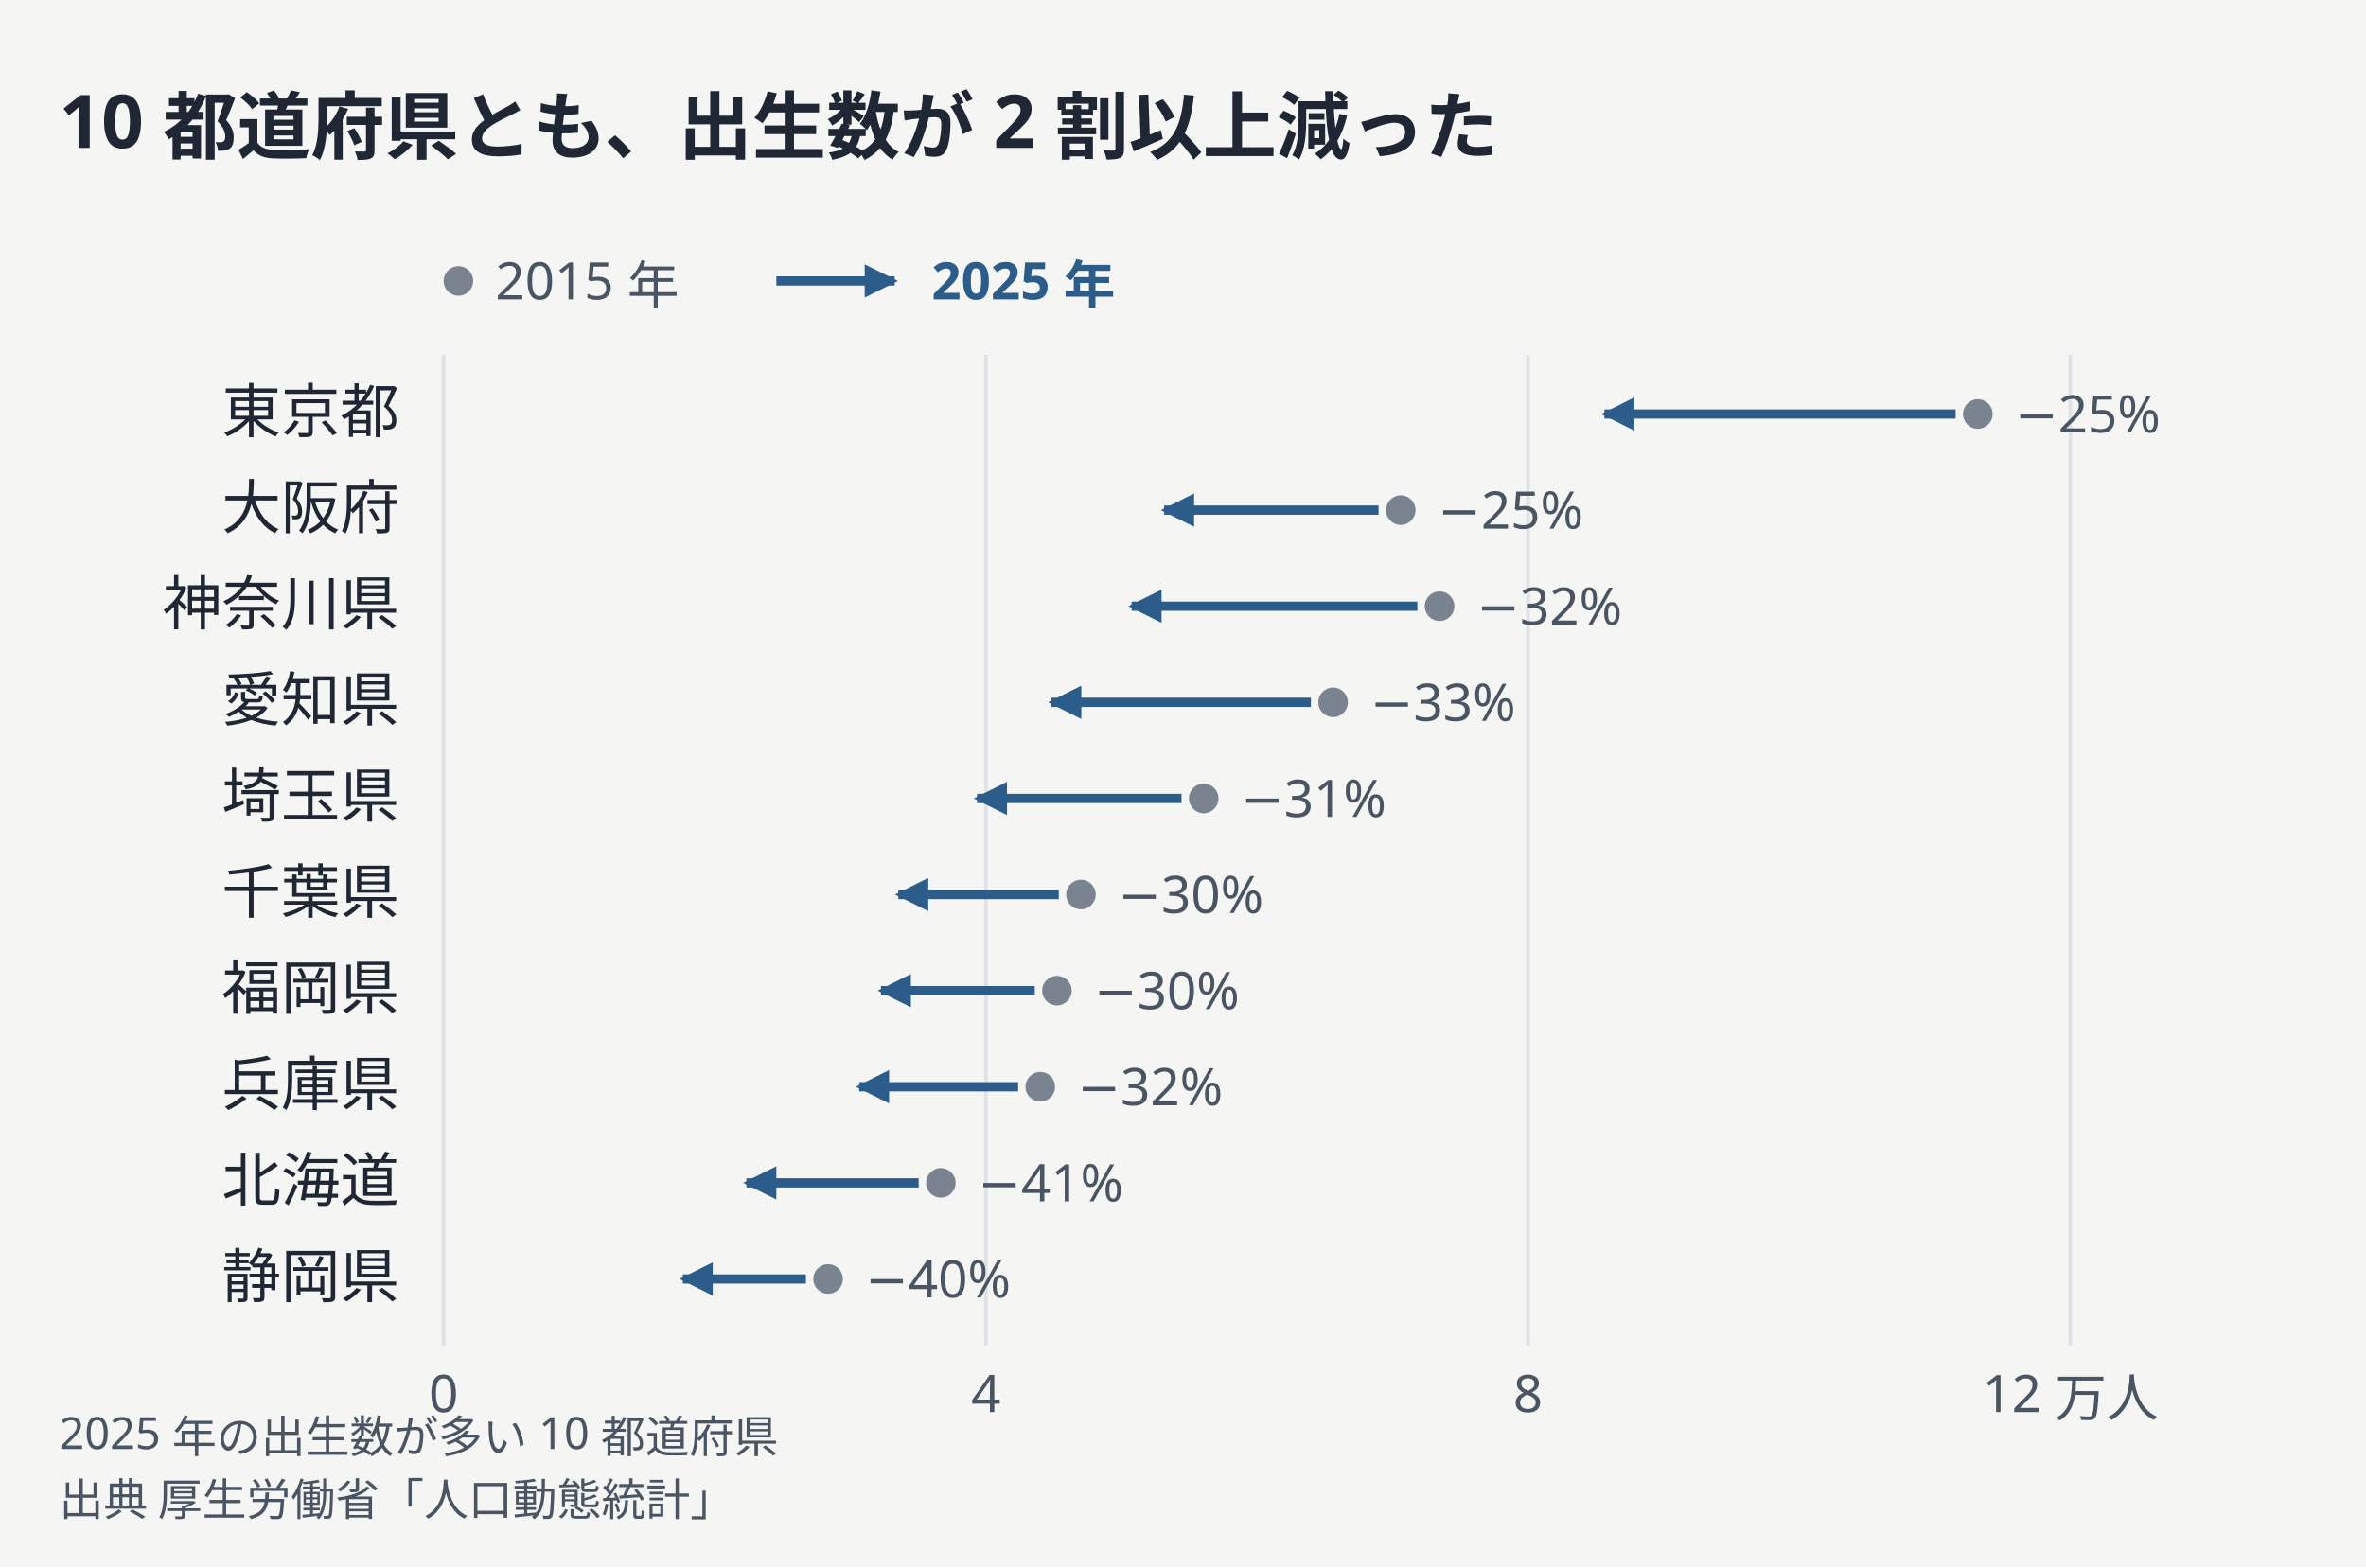
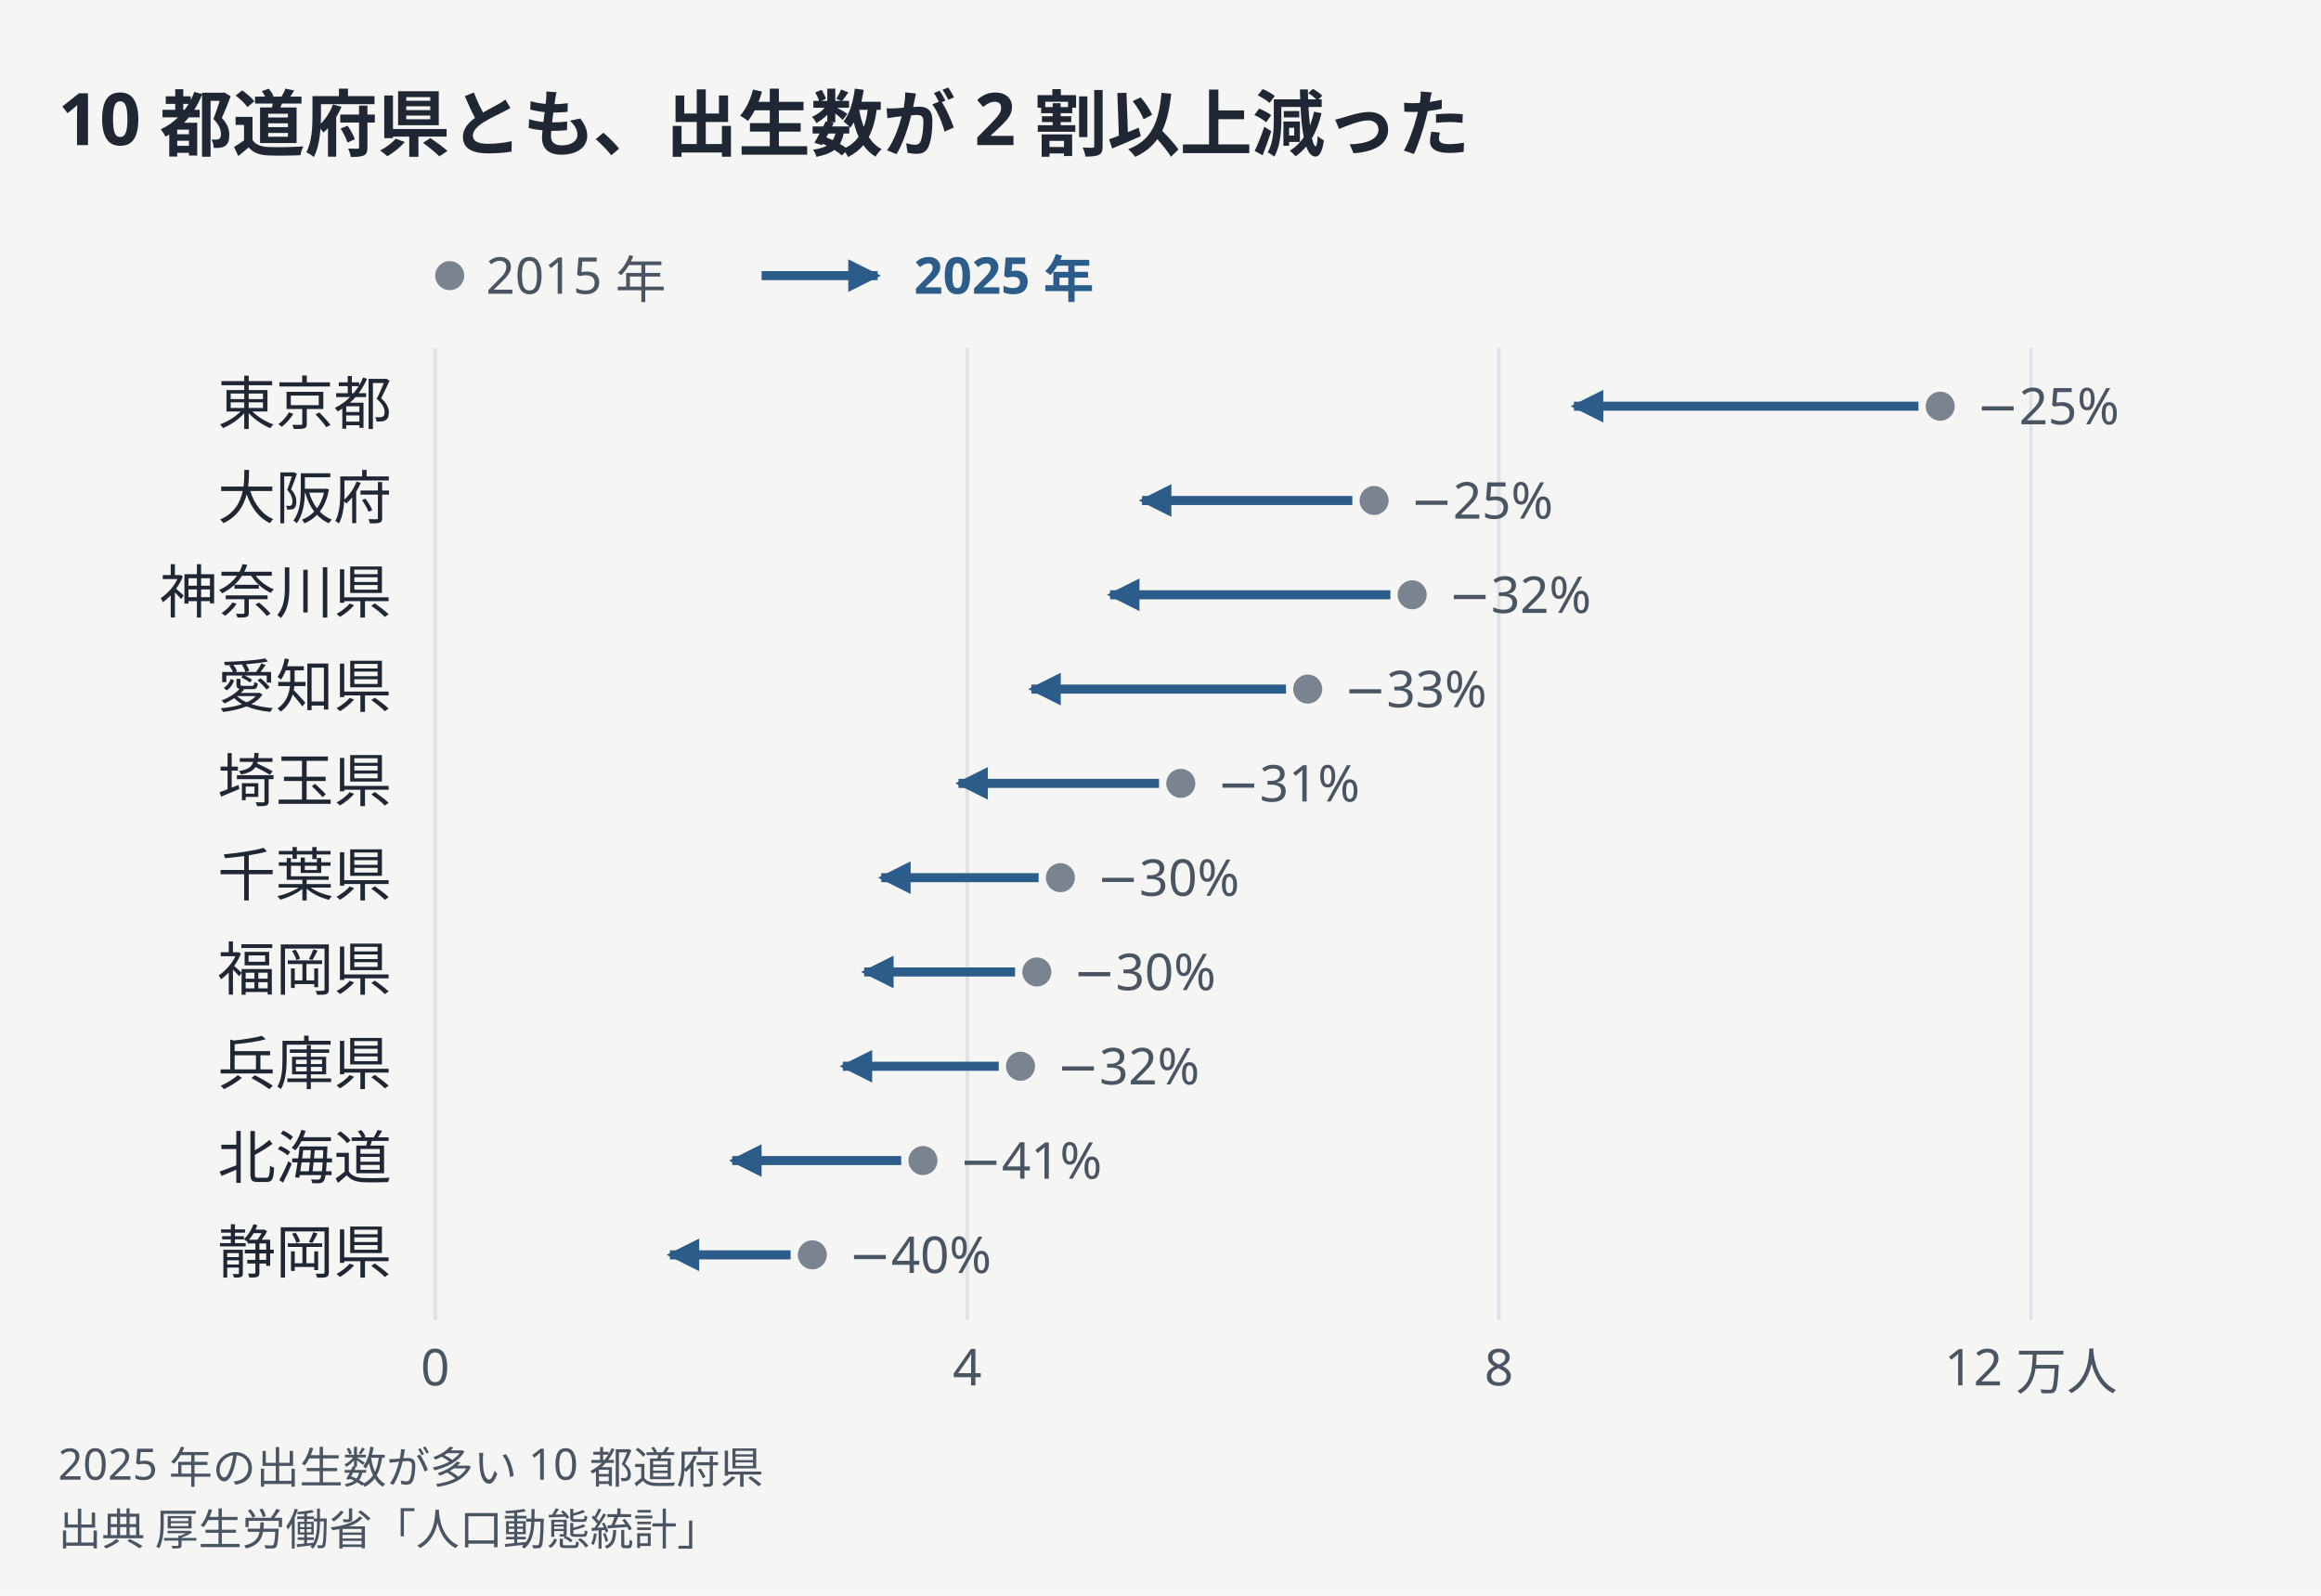
- <svg xmlns="http://www.w3.org/2000/svg" viewBox="0 0 640 424" width="640" height="424" font-family="'BIZ UDPGothic','Yu Gothic UI','Meiryo','Hiragino Sans','Noto Sans JP',sans-serif">
-   <rect x="0" y="0" width="640" height="424" fill="#f5f6f4" />
+ <svg xmlns="http://www.w3.org/2000/svg" viewBox="0 0 640 440" width="640" height="440" font-family="'BIZ UDPGothic','Yu Gothic UI','Meiryo','Hiragino Sans','Noto Sans JP',sans-serif">
+   <rect x="0" y="0" width="640" height="440" fill="#f5f6f4" />
  <defs>
    <marker id="a" viewBox="0 0 10 10" refX="9" refY="5" markerWidth="9" markerHeight="9" markerUnits="userSpaceOnUse" orient="auto">
      <path d="M0,0 L10,5 L0,10 z" fill="#2b5c8a" />
    </marker>
  </defs>
  <style>
    .title { font-size: 20px; font-weight: 700; fill: #1e2733; }
    .h { font-size: 16px; font-weight: 700; fill: #1e2733; }
    .t { font-size: 16px; fill: #1e2733; }
    .s { font-size: 14px; fill: #4a5563; }
    .p { font-size: 14px; font-weight: 700; fill: #2b5c8a; }
    .o { font-size: 14px; font-weight: 700; fill: #9a4a14; }
    .src { font-size: 12px; fill: #4a5563; }
  </style>
  <text x="16" y="40" class="title">10 都道府県とも、出生数が 2 割以上減った</text>
  <circle cx="124" cy="76" r="4" fill="#7a8490" />
  <text x="134" y="81" class="s">2015 年</text>
  <path d="M210,76 H242" stroke="#2b5c8a" stroke-width="2.5" marker-end="url(#a)" />
  <text x="252" y="81" class="p">2025 年</text>
  <path d="M120.0,96 V364" stroke="#dfe2e6" stroke-width="1" />
  <text x="120.0" y="382" class="s" text-anchor="middle">0</text>
  <path d="M266.7,96 V364" stroke="#dfe2e6" stroke-width="1" />
  <text x="266.7" y="382" class="s" text-anchor="middle">4</text>
  <path d="M413.3,96 V364" stroke="#dfe2e6" stroke-width="1" />
  <text x="413.3" y="382" class="s" text-anchor="middle">8</text>
  <path d="M560.0,96 V364" stroke="#dfe2e6" stroke-width="1" />
  <text x="560.0" y="382" class="s" text-anchor="middle">12 万人</text>
  <text x="108" y="117" class="t" text-anchor="end">東京都</text>
  <circle cx="535.0" cy="112" r="4" fill="#7a8490" />
  <path d="M529.0,112 H434.0" stroke="#2b5c8a" stroke-width="2.5" marker-end="url(#a)" />
  <text x="545.0" y="117" class="s">−25%</text>
  <text x="108" y="143" class="t" text-anchor="end">大阪府</text>
  <circle cx="378.9" cy="138" r="4" fill="#7a8490" />
  <path d="M372.9,138 H314.9" stroke="#2b5c8a" stroke-width="2.5" marker-end="url(#a)" />
  <text x="388.9" y="143" class="s">−25%</text>
  <text x="108" y="169" class="t" text-anchor="end">神奈川県</text>
  <circle cx="389.4" cy="164" r="4" fill="#7a8490" />
  <path d="M383.4,164 H306.1" stroke="#2b5c8a" stroke-width="2.5" marker-end="url(#a)" />
  <text x="399.4" y="169" class="s">−32%</text>
  <text x="108" y="195" class="t" text-anchor="end">愛知県</text>
  <circle cx="360.6" cy="190" r="4" fill="#7a8490" />
  <path d="M354.6,190 H284.4" stroke="#2b5c8a" stroke-width="2.5" marker-end="url(#a)" />
  <text x="370.6" y="195" class="s">−33%</text>
  <text x="108" y="221" class="t" text-anchor="end">埼玉県</text>
  <circle cx="325.6" cy="216" r="4" fill="#7a8490" />
  <path d="M319.6,216 H264.3" stroke="#2b5c8a" stroke-width="2.5" marker-end="url(#a)" />
  <text x="335.6" y="221" class="s">−31%</text>
  <text x="108" y="247" class="t" text-anchor="end">千葉県</text>
  <circle cx="292.4" cy="242" r="4" fill="#7a8490" />
  <path d="M286.4,242 H243.0" stroke="#2b5c8a" stroke-width="2.5" marker-end="url(#a)" />
  <text x="302.4" y="247" class="s">−30%</text>
  <text x="108" y="273" class="t" text-anchor="end">福岡県</text>
  <circle cx="285.9" cy="268" r="4" fill="#7a8490" />
  <path d="M279.9,268 H238.3" stroke="#2b5c8a" stroke-width="2.5" marker-end="url(#a)" />
  <text x="295.9" y="273" class="s">−30%</text>
  <text x="108" y="299" class="t" text-anchor="end">兵庫県</text>
  <circle cx="281.4" cy="294" r="4" fill="#7a8490" />
  <path d="M275.4,294 H232.4" stroke="#2b5c8a" stroke-width="2.5" marker-end="url(#a)" />
  <text x="291.4" y="299" class="s">−32%</text>
  <text x="108" y="325" class="t" text-anchor="end">北海道</text>
  <circle cx="254.5" cy="320" r="4" fill="#7a8490" />
  <path d="M248.5,320 H201.9" stroke="#2b5c8a" stroke-width="2.5" marker-end="url(#a)" />
  <text x="264.5" y="325" class="s">−41%</text>
  <text x="108" y="351" class="t" text-anchor="end">静岡県</text>
  <circle cx="224.0" cy="346" r="4" fill="#7a8490" />
  <path d="M218.0,346 H184.7" stroke="#2b5c8a" stroke-width="2.5" marker-end="url(#a)" />
  <text x="234.0" y="351" class="s">−40%</text>
-   <text x="16" y="392" class="src">2025 年の出生数が多い 10 都道府県</text>
-   <text x="16" y="410" class="src">出典 厚生労働省「人口動態統計」</text>
+   <text x="16" y="408" class="src">2025 年の出生数が多い 10 都道府県</text>
+   <text x="16" y="426" class="src">出典 厚生労働省「人口動態統計」</text>
</svg>
